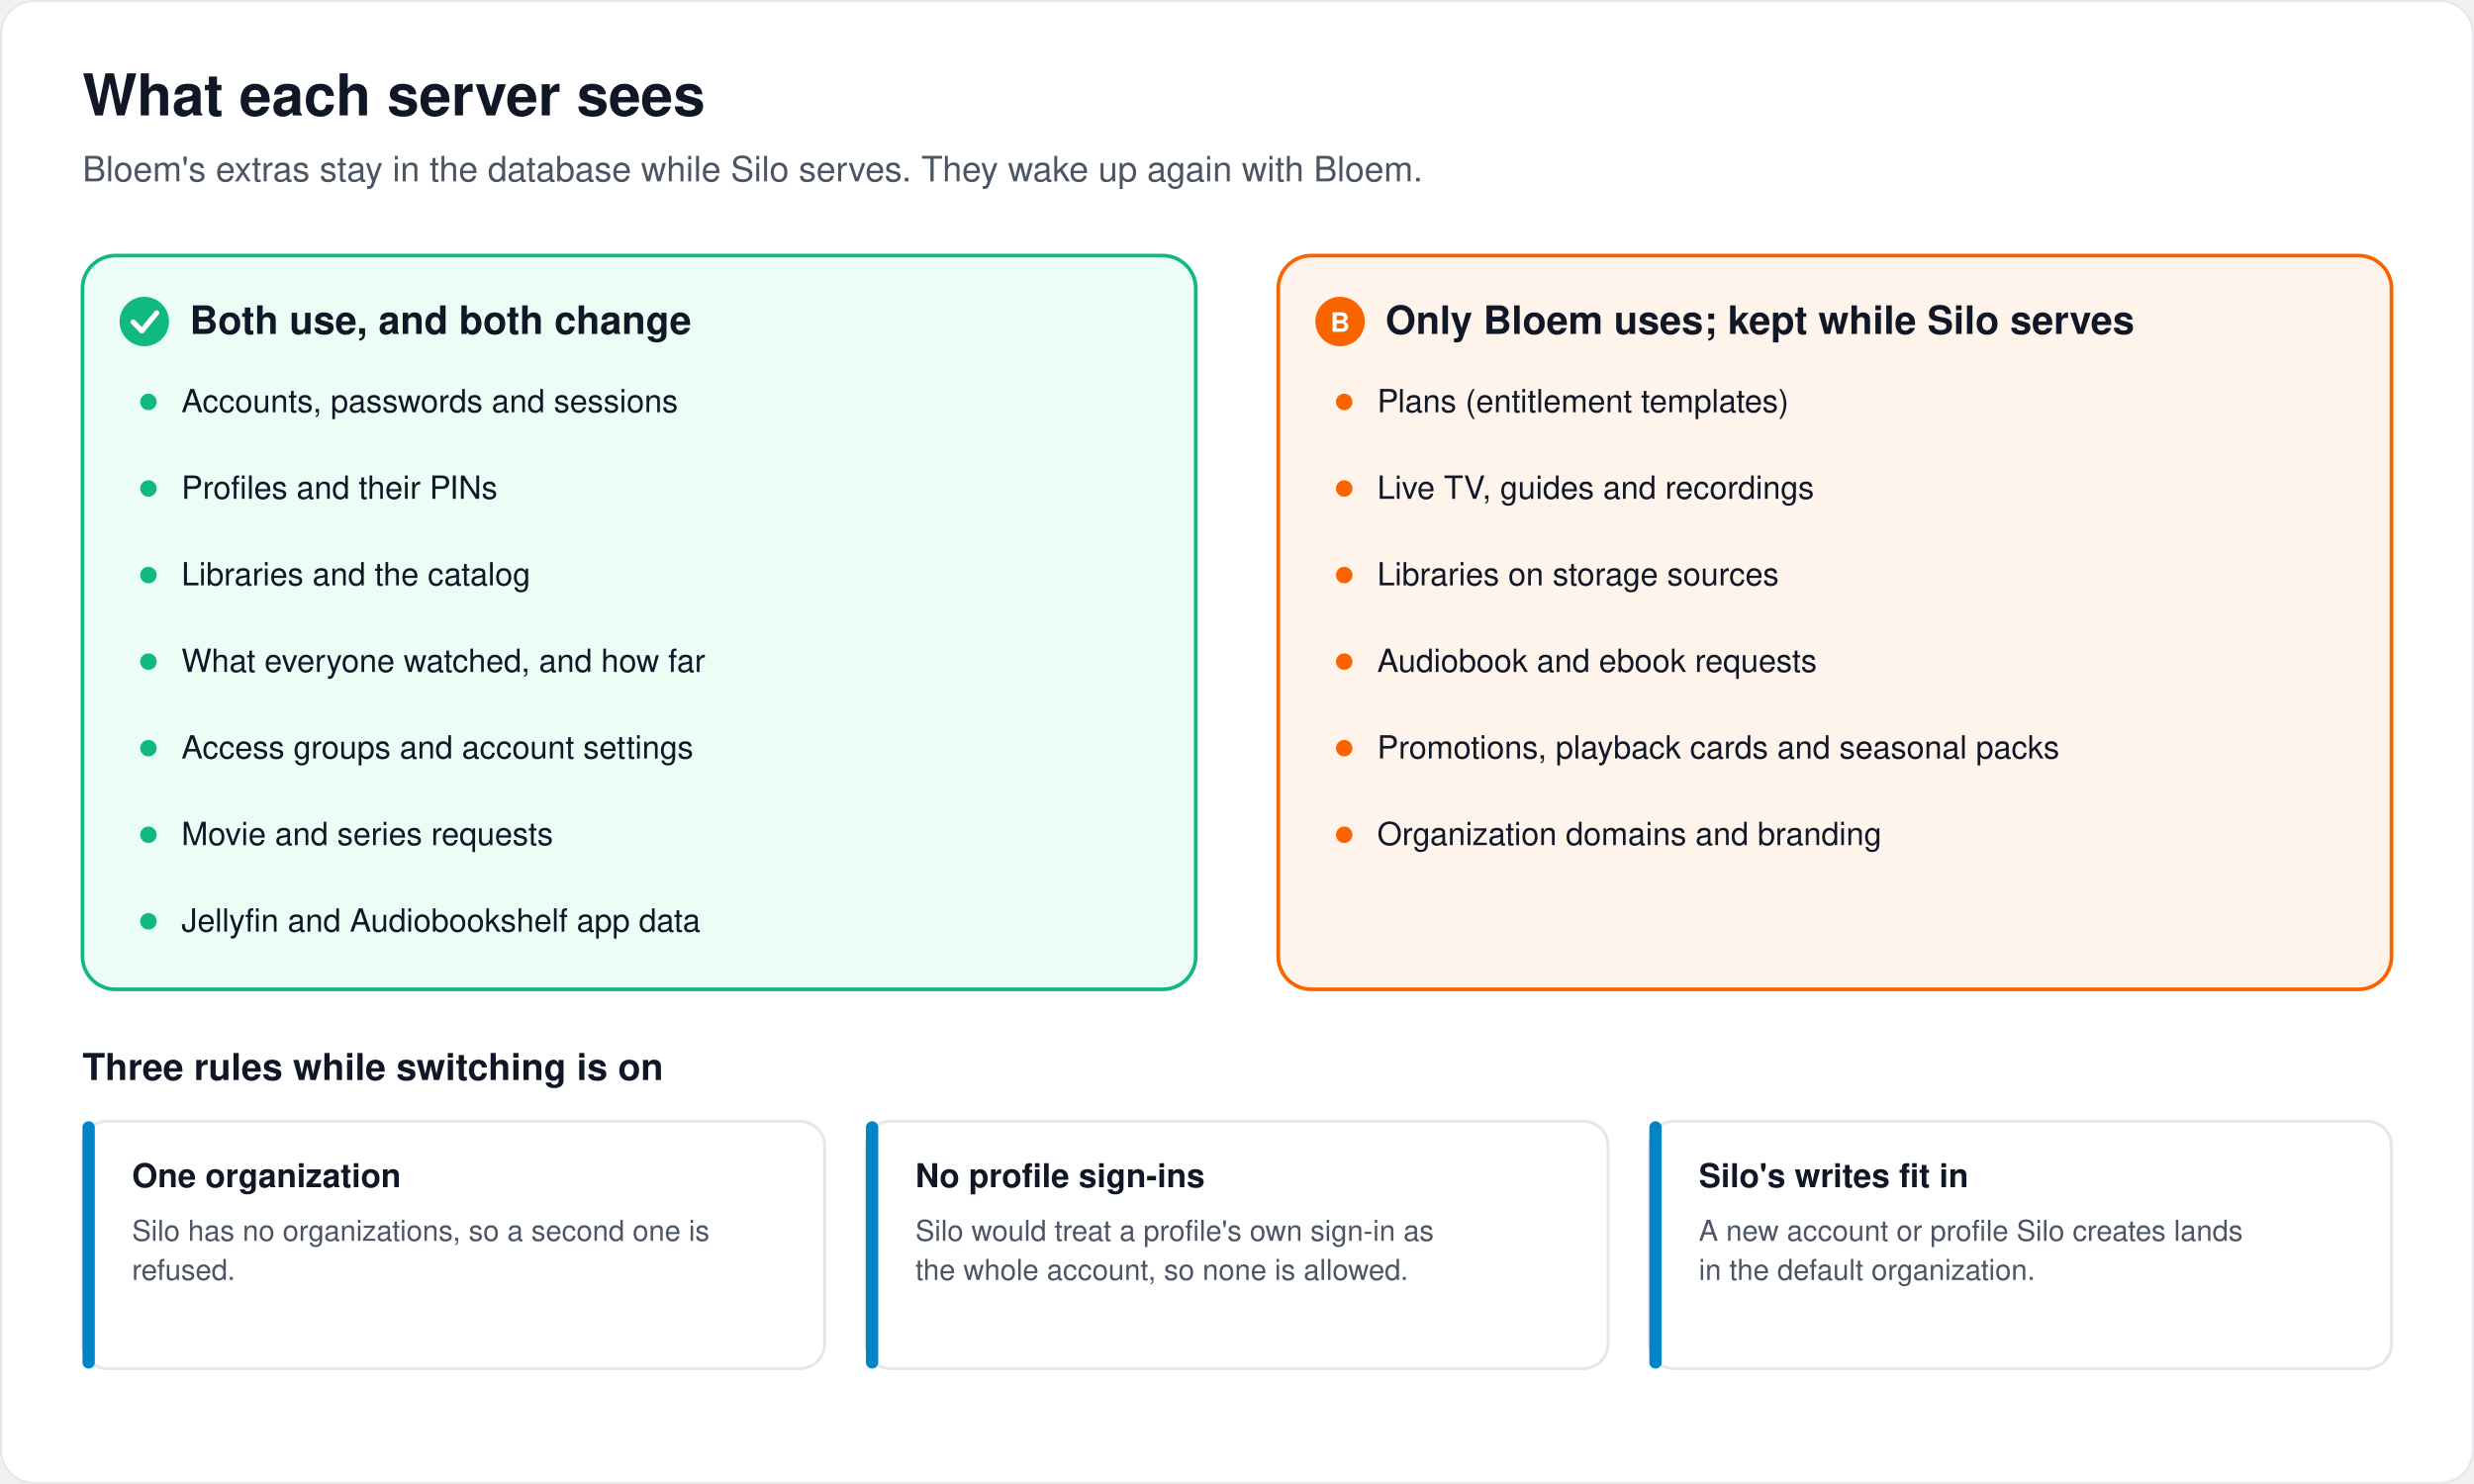
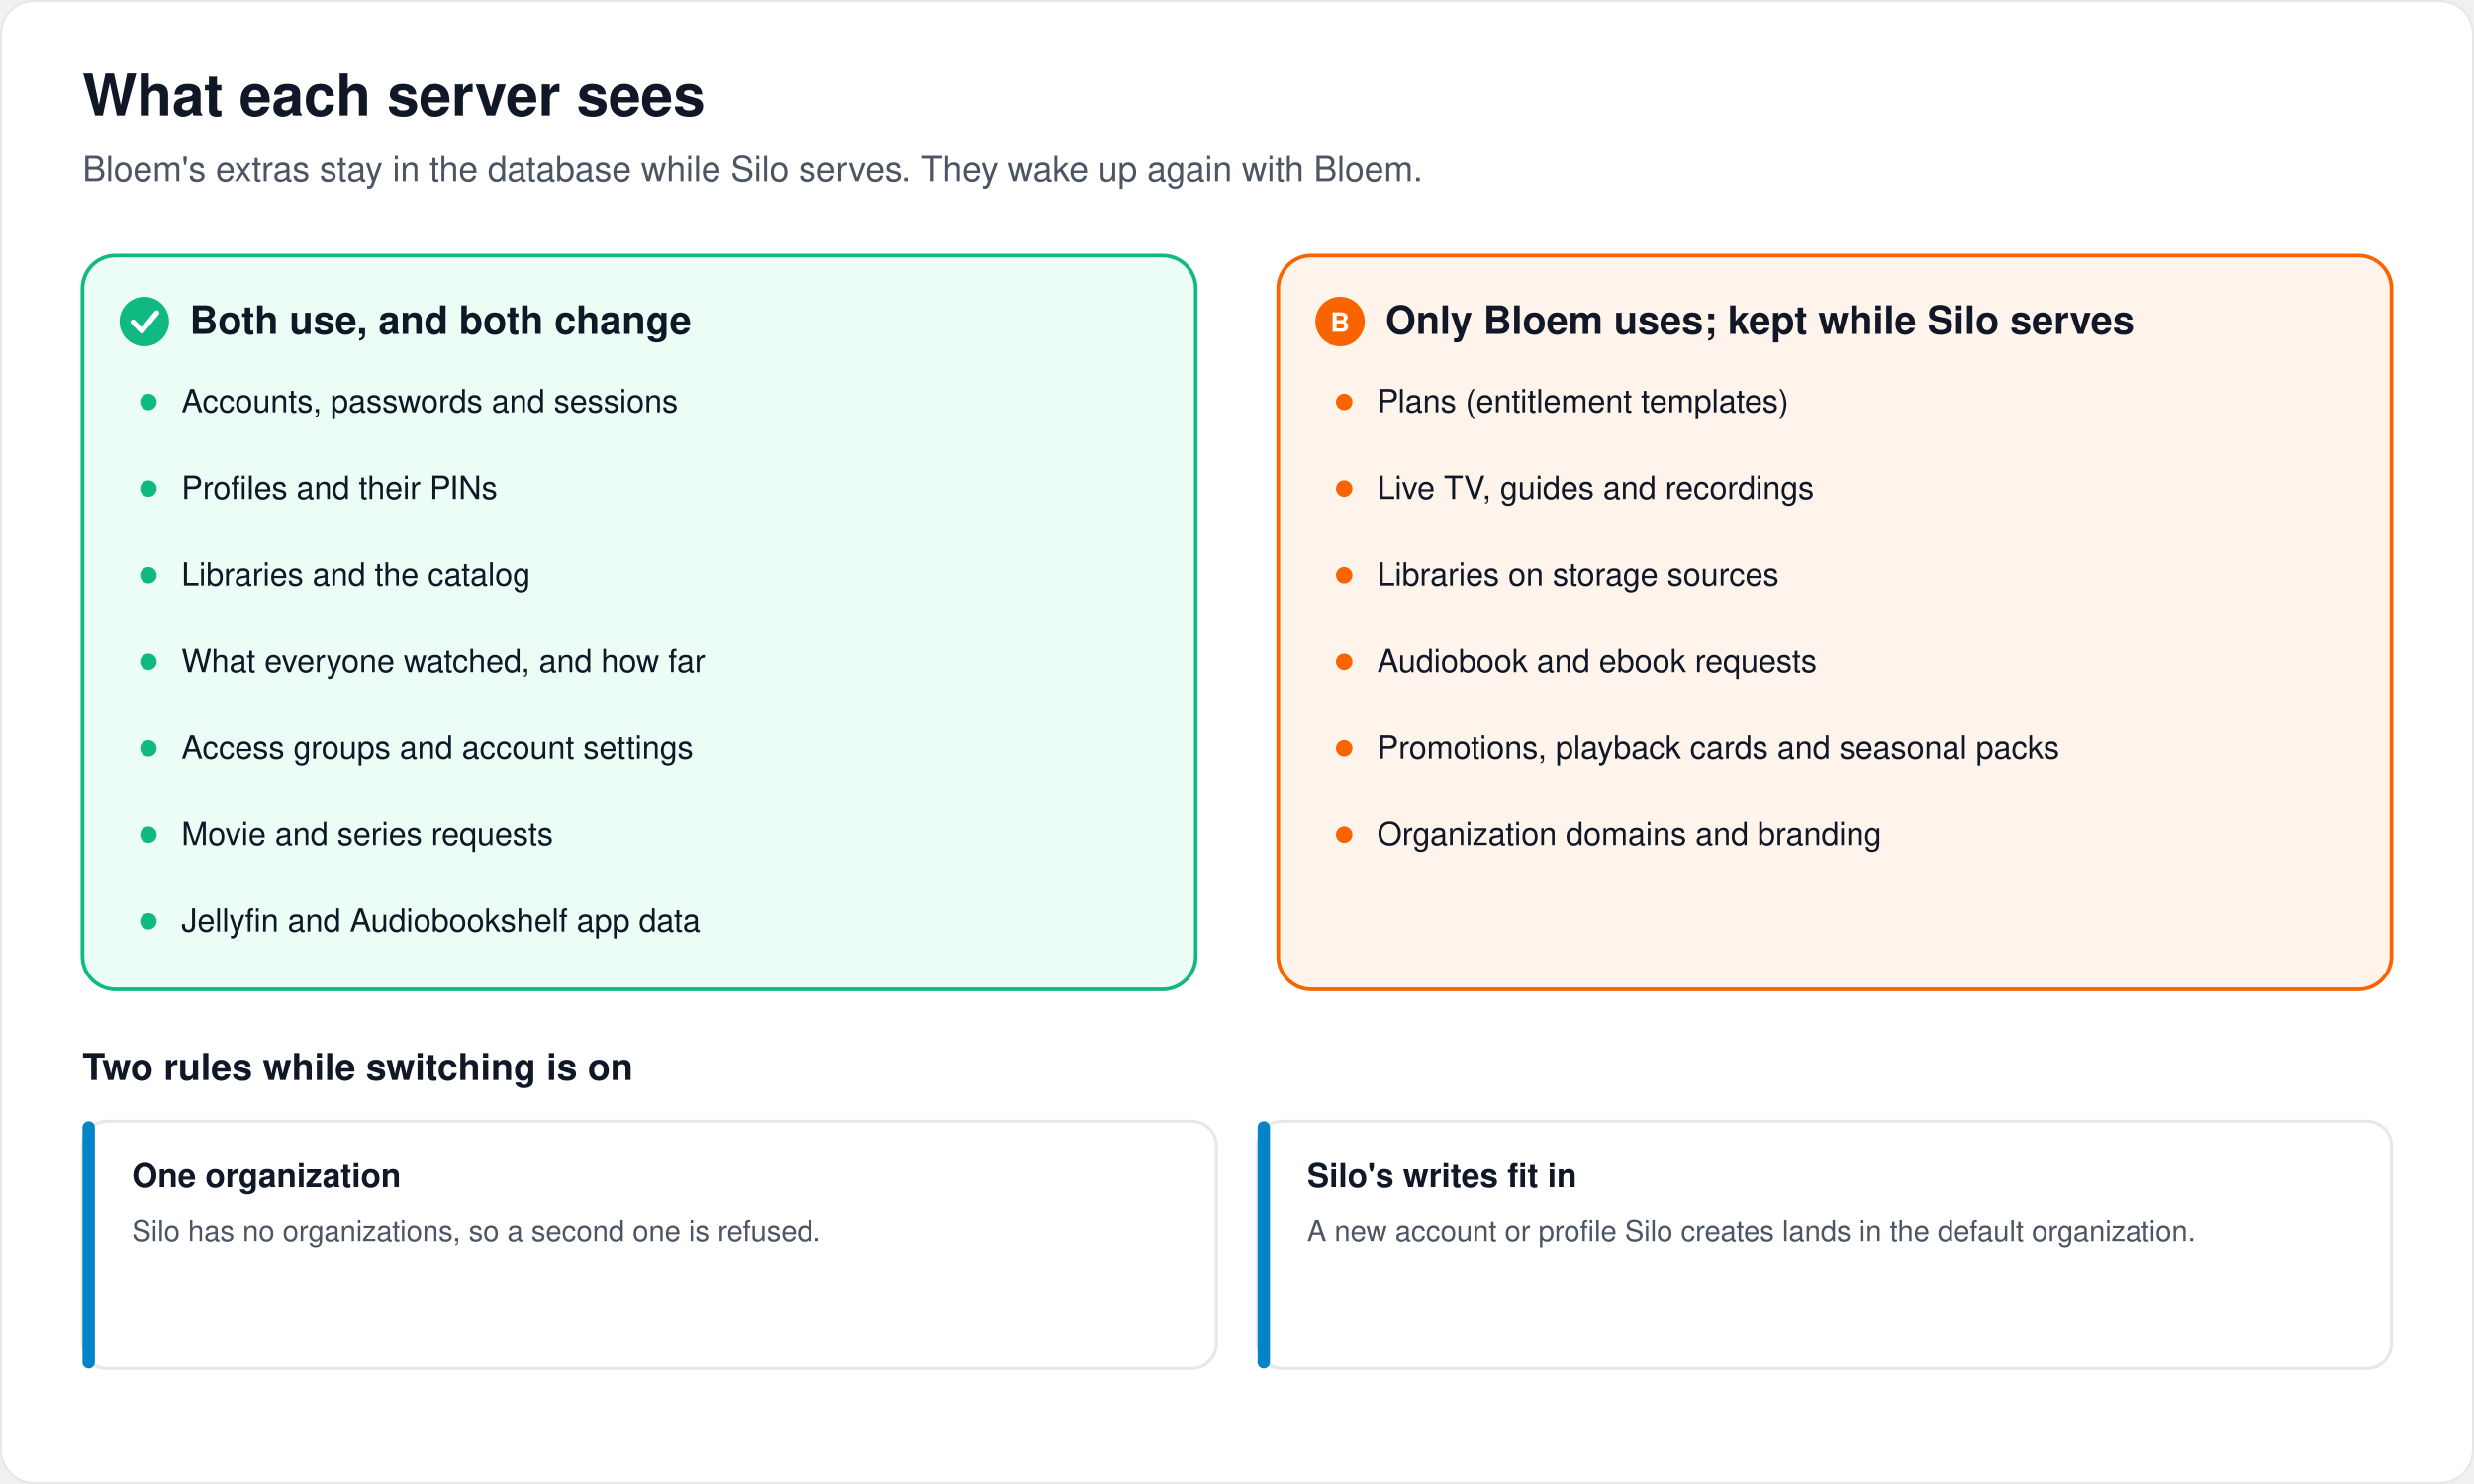
<svg xmlns="http://www.w3.org/2000/svg" width="1200" height="720" viewBox="0 0 1200 720" role="img" aria-labelledby="t d" font-family="'Segoe UI', 'Helvetica Neue', Helvetica, Arial, sans-serif">
  <defs>
    <marker id="arrow" viewBox="0 0 10 10" refX="9" refY="5" markerWidth="8" markerHeight="8" orient="auto-start-reverse">
      <path d="M0,0 L10,5 L0,10 z" fill="#9CA3AF" />
    </marker>
  </defs>
  <rect x="0.5" y="0.5" width="1199" height="719" rx="16" fill="#FFFFFF" stroke="#E5E7EB" />
  <text x="40" y="56" font-size="28" font-weight="700" fill="#101827" text-anchor="start">What each server sees</text>
  <text x="40" y="88" font-size="17" font-weight="normal" fill="#4B5563" text-anchor="start">Bloem's extras stay in the database while Silo serves. They wake up again with Bloem.</text>
  <rect x="40" y="124" width="540" height="356" rx="16" fill="#ECFDF5" stroke="#10B981" stroke-width="1.8" />
  <circle cx="70" cy="156" r="12" fill="#10B981" />
  <path d="M64.6,156.24 L68.8,160.56 L76.0,151.8" fill="none" stroke="#FFFFFF" stroke-width="2.5" stroke-linecap="round" stroke-linejoin="round" />
  <text x="92" y="162" font-size="19" font-weight="700" fill="#101827" text-anchor="start">Both use, and both change</text>
  <circle cx="72" cy="195" r="4" fill="#10B981" />
  <text x="88" y="200" font-size="15.5" font-weight="normal" fill="#101827" text-anchor="start">Accounts, passwords and sessions</text>
  <circle cx="72" cy="237" r="4" fill="#10B981" />
  <text x="88" y="242" font-size="15.5" font-weight="normal" fill="#101827" text-anchor="start">Profiles and their PINs</text>
  <circle cx="72" cy="279" r="4" fill="#10B981" />
  <text x="88" y="284" font-size="15.5" font-weight="normal" fill="#101827" text-anchor="start">Libraries and the catalog</text>
  <circle cx="72" cy="321" r="4" fill="#10B981" />
  <text x="88" y="326" font-size="15.5" font-weight="normal" fill="#101827" text-anchor="start">What everyone watched, and how far</text>
  <circle cx="72" cy="363" r="4" fill="#10B981" />
  <text x="88" y="368" font-size="15.5" font-weight="normal" fill="#101827" text-anchor="start">Access groups and account settings</text>
  <circle cx="72" cy="405" r="4" fill="#10B981" />
  <text x="88" y="410" font-size="15.5" font-weight="normal" fill="#101827" text-anchor="start">Movie and series requests</text>
  <circle cx="72" cy="447" r="4" fill="#10B981" />
  <text x="88" y="452" font-size="15.5" font-weight="normal" fill="#101827" text-anchor="start">Jellyfin and Audiobookshelf app data</text>
  <rect x="620" y="124" width="540" height="356" rx="16" fill="#FFF4EC" stroke="#FA6400" stroke-width="1.8" />
  <circle cx="650" cy="156" r="12" fill="#FA6400" />
  <text x="650" y="161" font-size="13" font-weight="700" fill="#FFFFFF" text-anchor="middle">B</text>
  <text x="672" y="162" font-size="19" font-weight="700" fill="#101827" text-anchor="start">Only Bloem uses; kept while Silo serves</text>
  <circle cx="652" cy="195" r="4" fill="#FA6400" />
  <text x="668" y="200" font-size="15.5" font-weight="normal" fill="#101827" text-anchor="start">Plans (entitlement templates)</text>
  <circle cx="652" cy="237" r="4" fill="#FA6400" />
  <text x="668" y="242" font-size="15.5" font-weight="normal" fill="#101827" text-anchor="start">Live TV, guides and recordings</text>
  <circle cx="652" cy="279" r="4" fill="#FA6400" />
  <text x="668" y="284" font-size="15.5" font-weight="normal" fill="#101827" text-anchor="start">Libraries on storage sources</text>
  <circle cx="652" cy="321" r="4" fill="#FA6400" />
  <text x="668" y="326" font-size="15.5" font-weight="normal" fill="#101827" text-anchor="start">Audiobook and ebook requests</text>
  <circle cx="652" cy="363" r="4" fill="#FA6400" />
  <text x="668" y="368" font-size="15.5" font-weight="normal" fill="#101827" text-anchor="start">Promotions, playback cards and seasonal packs</text>
  <circle cx="652" cy="405" r="4" fill="#FA6400" />
  <text x="668" y="410" font-size="15.5" font-weight="normal" fill="#101827" text-anchor="start">Organization domains and branding</text>
-   <text x="40" y="524" font-size="18" font-weight="700" fill="#101827" text-anchor="start">Three rules while switching is on</text>
-   <rect x="40" y="544" width="360" height="120" rx="12" fill="#FFFFFF" stroke="#E5E7EB" stroke-width="1.5" />
+   <text x="40" y="524" font-size="18" font-weight="700" fill="#101827" text-anchor="start">Two rules while switching is on</text>
+   <rect x="40" y="544" width="550" height="120" rx="12" fill="#FFFFFF" stroke="#E5E7EB" stroke-width="1.5" />
  <rect x="40" y="544" width="6" height="120" rx="3" fill="#0284C7" stroke="none" stroke-width="1.5" />
  <text x="64" y="576" font-size="16" font-weight="700" fill="#101827" text-anchor="start">One organization</text>
-   <text x="64" y="602" font-size="14" font-weight="normal" fill="#4B5563" text-anchor="start">Silo has no organizations, so a second one is</text>
-   <text x="64" y="621" font-size="14" font-weight="normal" fill="#4B5563" text-anchor="start">refused.</text>
-   <rect x="420" y="544" width="360" height="120" rx="12" fill="#FFFFFF" stroke="#E5E7EB" stroke-width="1.5" />
-   <rect x="420" y="544" width="6" height="120" rx="3" fill="#0284C7" stroke="none" stroke-width="1.5" />
-   <text x="444" y="576" font-size="16" font-weight="700" fill="#101827" text-anchor="start">No profile sign-ins</text>
-   <text x="444" y="602" font-size="14" font-weight="normal" fill="#4B5563" text-anchor="start">Silo would treat a profile's own sign-in as</text>
-   <text x="444" y="621" font-size="14" font-weight="normal" fill="#4B5563" text-anchor="start">the whole account, so none is allowed.</text>
-   <rect x="800" y="544" width="360" height="120" rx="12" fill="#FFFFFF" stroke="#E5E7EB" stroke-width="1.5" />
-   <rect x="800" y="544" width="6" height="120" rx="3" fill="#0284C7" stroke="none" stroke-width="1.5" />
-   <text x="824" y="576" font-size="16" font-weight="700" fill="#101827" text-anchor="start">Silo's writes fit in</text>
-   <text x="824" y="602" font-size="14" font-weight="normal" fill="#4B5563" text-anchor="start">A new account or profile Silo creates lands</text>
-   <text x="824" y="621" font-size="14" font-weight="normal" fill="#4B5563" text-anchor="start">in the default organization.</text>
+   <text x="64" y="602" font-size="14" font-weight="normal" fill="#4B5563" text-anchor="start">Silo has no organizations, so a second one is refused.</text>
+   <rect x="610" y="544" width="550" height="120" rx="12" fill="#FFFFFF" stroke="#E5E7EB" stroke-width="1.5" />
+   <rect x="610" y="544" width="6" height="120" rx="3" fill="#0284C7" stroke="none" stroke-width="1.5" />
+   <text x="634" y="576" font-size="16" font-weight="700" fill="#101827" text-anchor="start">Silo's writes fit in</text>
+   <text x="634" y="602" font-size="14" font-weight="normal" fill="#4B5563" text-anchor="start">A new account or profile Silo creates lands in the default organization.</text>
</svg>
